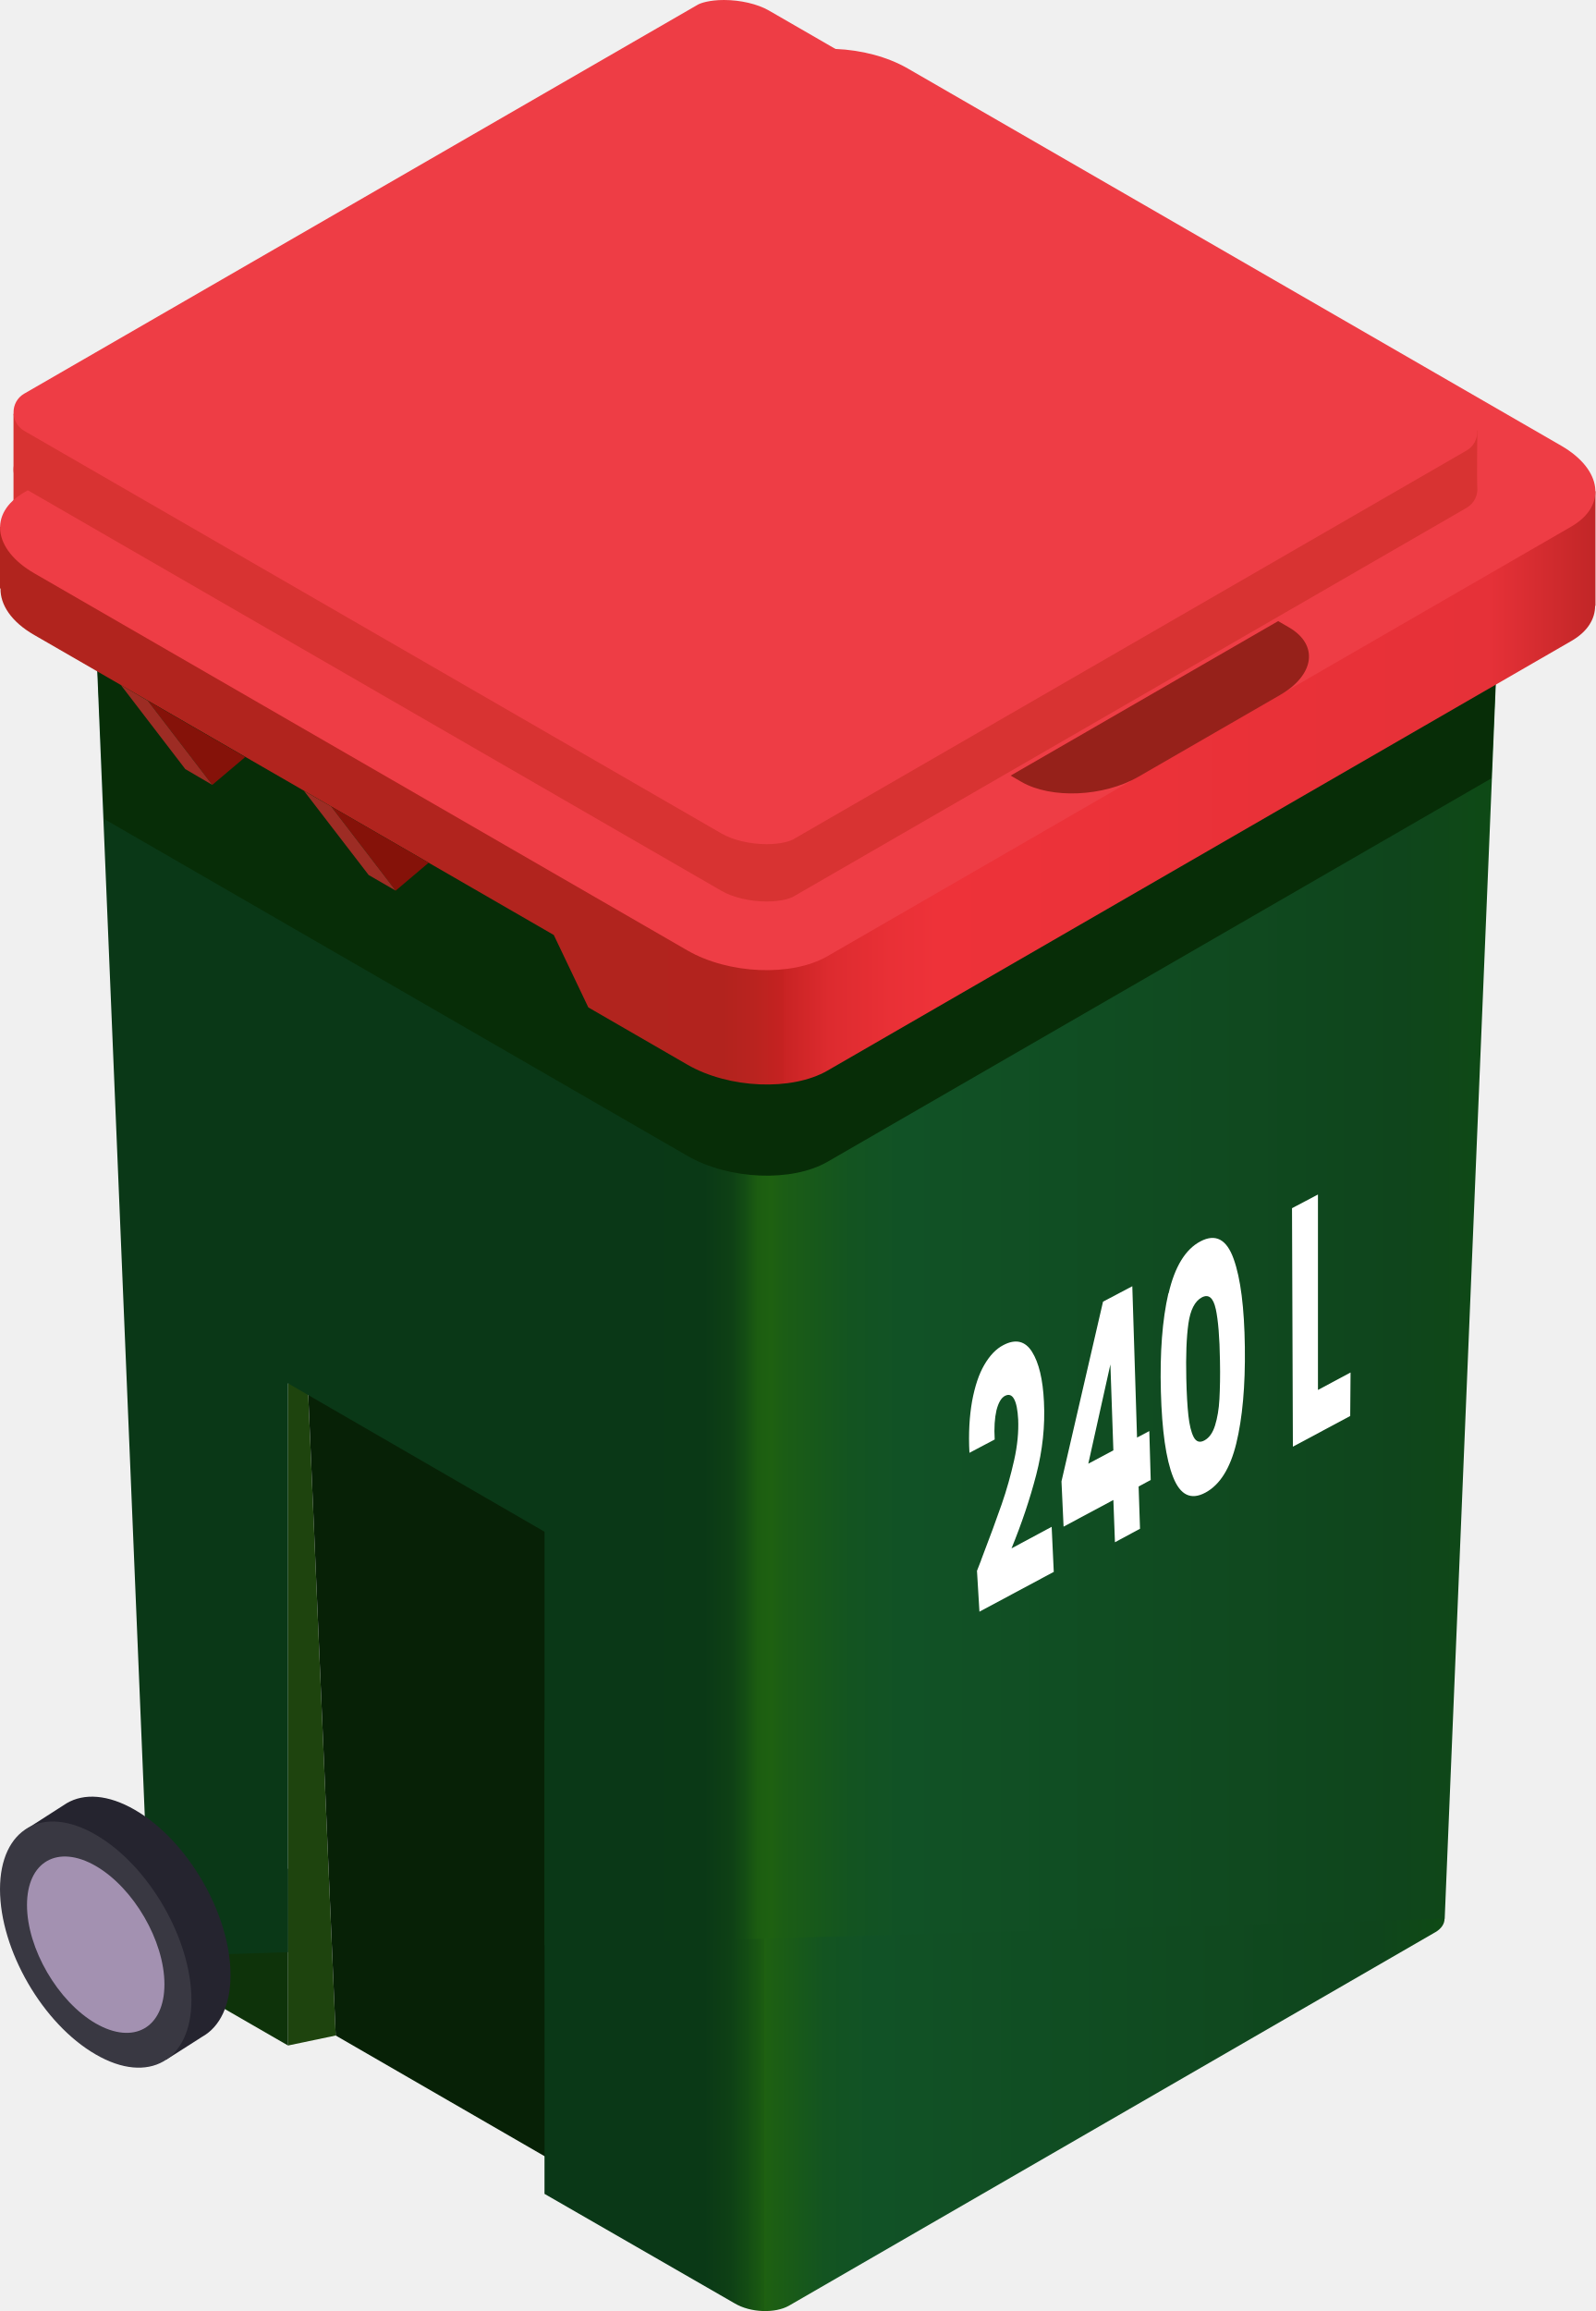
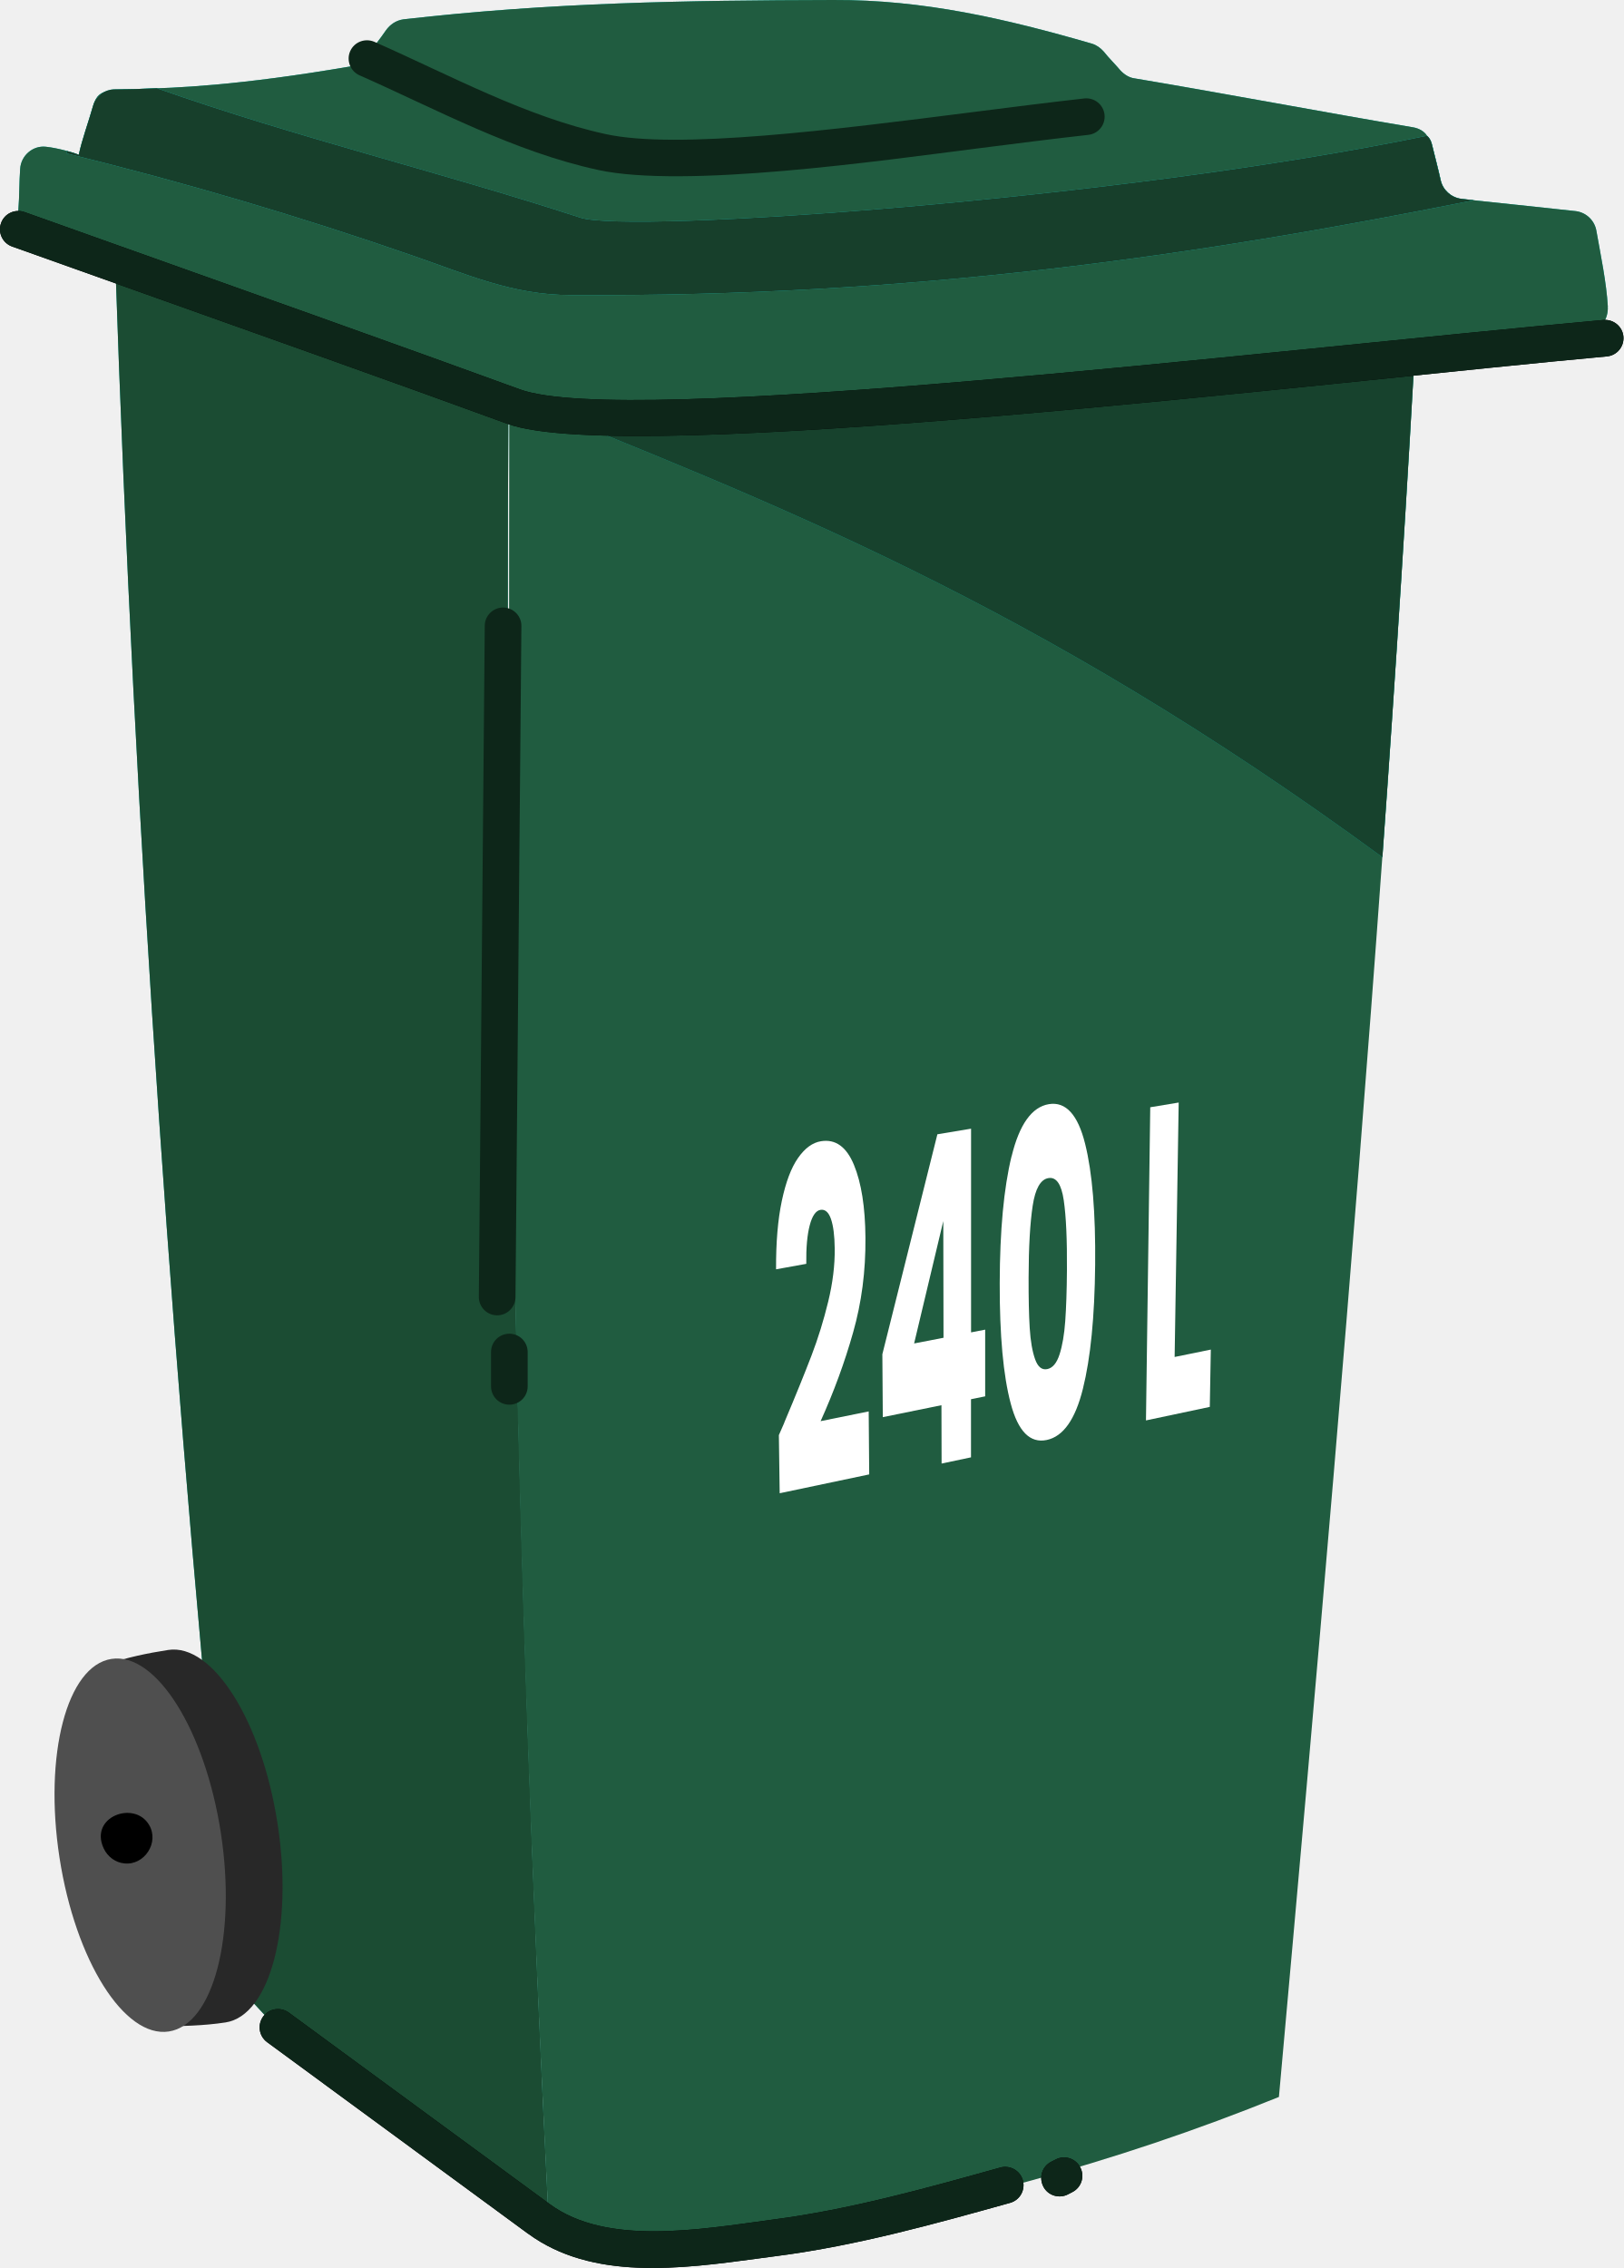
- <svg xmlns="http://www.w3.org/2000/svg" id="Layer_2" data-name="Layer 2" viewBox="0 0 91 131.79">
+ <svg xmlns="http://www.w3.org/2000/svg" id="Layer_2" data-name="Layer 2" viewBox="0 0 219.81 307.08">
  <defs>
    <style>
      .cls-1 {
-         fill: #072d07;
+         fill: #10af9c;
      }

      .cls-2 {
-         fill: #a391b1;
+         fill: #21cbbe;
      }

      .cls-3 {
-         fill: url(#linear-gradient-2);
+         fill: #15bcac;
      }

      .cls-4 {
-         fill: #1e440e;
+         fill: #1b4c33;
      }

      .cls-5 {
-         fill: #851209;
+         fill: #4f4f4f;
      }

      .cls-6 {
-         fill: #ee3d45;
+         fill: #fff;
      }

      .cls-7 {
-         fill: #393842;
+         fill: #0d2619;
      }

      .cls-8 {
-         fill: url(#linear-gradient);
+         fill: #205c40;
      }

      .cls-9 {
-         fill: #25242f;
+         fill: #173f2b;
      }

      .cls-10 {
-         fill: #9d2c24;
+         fill: #282828;
      }

      .cls-11 {
-         fill: #fff;
-       }
- 
-       .cls-12 {
-         fill: #0e330a;
-       }
- 
-       .cls-13 {
-         fill: #072106;
-       }
- 
-       .cls-14 {
-         fill: #96211a;
-       }
- 
-       .cls-15 {
-         fill: url(#_ÂÁ_Ï_ÌÌ_È_ËÂÌÚ_1185);
-       }
- 
-       .cls-16 {
-         fill: #d83332;
+         fill: #17422d;
      }
    </style>
-     <linearGradient id="linear-gradient" x1="4898.34" y1="110.47" x2="4849.59" y2="110.47" gradientTransform="translate(4933.62) rotate(-180) scale(1 -1)" gradientUnits="userSpaceOnUse">
-       <stop offset=".02" stop-color="#0a3817" />
-       <stop offset=".1" stop-color="#0a3916" />
-       <stop offset=".13" stop-color="#0e4015" />
-       <stop offset=".15" stop-color="#134c14" />
-       <stop offset=".17" stop-color="#1c5d11" />
-       <stop offset=".17" stop-color="#1e6111" />
-       <stop offset=".19" stop-color="#1b5d15" />
-       <stop offset=".24" stop-color="#135421" />
-       <stop offset=".3" stop-color="#115226" />
-       <stop offset=".89" stop-color="#0f451c" />
-       <stop offset=".99" stop-color="#0e4c12" />
-       <stop offset="1" stop-color="#0e4d11" />
-     </linearGradient>
-     <linearGradient id="linear-gradient-2" x1="4921.78" y1="69.8" x2="4845.29" y2="69.8" gradientTransform="translate(4933.62) rotate(-180) scale(1 -1)" gradientUnits="userSpaceOnUse">
-       <stop offset=".31" stop-color="#0a3817" />
-       <stop offset=".37" stop-color="#0a3916" />
-       <stop offset=".39" stop-color="#0e4015" />
-       <stop offset=".4" stop-color="#134c14" />
-       <stop offset=".41" stop-color="#1c5d11" />
-       <stop offset=".42" stop-color="#1e6111" />
-       <stop offset=".43" stop-color="#1b5d15" />
-       <stop offset=".48" stop-color="#135421" />
-       <stop offset=".52" stop-color="#115226" />
-       <stop offset=".89" stop-color="#0f451c" />
-       <stop offset=".99" stop-color="#0e4c12" />
-       <stop offset="1" stop-color="#0e4d11" />
-     </linearGradient>
-     <linearGradient id="_ÂÁ_Ï_ÌÌ_È_ËÂÌÚ_1185" data-name="¡ÂÁ˚ÏˇÌÌ˚È „‡‰ËÂÌÚ 1185" x1="4838.22" y1="35.58" x2="4925.69" y2="35.58" gradientTransform="translate(4933.62) rotate(-180) scale(1 -1)" gradientUnits="userSpaceOnUse">
-       <stop offset=".03" stop-color="#b42321" />
-       <stop offset=".05" stop-color="#c12627" />
-       <stop offset=".1" stop-color="#dc2e33" />
-       <stop offset=".12" stop-color="#e63138" />
-       <stop offset=".48" stop-color="#ee3239" />
-       <stop offset=".51" stop-color="#e93036" />
-       <stop offset=".55" stop-color="#dd2b2f" />
-       <stop offset=".58" stop-color="#c82323" />
-       <stop offset=".58" stop-color="#c62222" />
-       <stop offset=".58" stop-color="#c52221" />
-       <stop offset=".6" stop-color="#b9231f" />
-       <stop offset=".62" stop-color="#b2231e" />
-       <stop offset=".69" stop-color="#b1241e" />
-     </linearGradient>
  </defs>
  <g id="Layer_1-2" data-name="Layer 1">
    <g>
-       <g>
+       <g id="_44" data-name="44">
        <g>
          <g>
-             <polygon class="cls-4" points="16.43 116.65 19.15 116.08 17.55 78.75 16.43 78.89 16.43 116.65" />
-             <polygon class="cls-16" points=".77 23.59 .77 30.49 3.24 29.17 6.13 25.08 .77 23.59" />
-             <polygon class="cls-13" points="39.69 91.54 17.55 78.75 19.15 116.08 41.29 128.87 39.69 91.54" />
-             <path class="cls-8" d="M45.99,89.48l-14.93,8.63v27l10.84,6.24c.92.55,2.32.58,3.1.14l36.89-21.31c.34-.2.51-.48.51-.75,0-.38-.24-.75-.75-1.02l-32.56-18.82c-.92-.51-2.28-.58-3.1-.1Z" />
-             <path class="cls-12" d="M8.59,111.54v.03c0,.34.24.68.75.99l7.09,4.09v-10.09l-7.33,4.23c-.34.2-.51.48-.51.75Z" />
-             <polygon class="cls-3" points="5.21 30.14 8.59 111.54 8.59 111.57 16.43 111.33 16.43 78.89 31.06 87.35 31.06 110.92 82.41 109.42 85.78 28.02 5.21 30.14" />
-             <path class="cls-1" d="M5.54,37.39l13.19-7.61,55.08-1.44,11.67,6.74-.41,9.31-37.86,21.86c-2.04,1.18-5.63,1.03-7.99-.33L5.95,46.71l-.42-9.33Z" />
-             <path class="cls-15" d="M0,30.05l4.64-.1L43.8,10.1c2.04-1.18,5.63-1.03,7.99.33l30.79,17.77,8.43-.19v6.54h-.02c0,.75-.43,1.47-1.35,2l-42.43,24.5c-2.04,1.18-5.63,1.03-7.99-.33l-5.66-3.27-1.97-4.13L1.95,36.21c-1.31-.75-1.94-1.73-1.92-2.65H0v-3.52Z" />
-             <path class="cls-6" d="M47.2,54.53l42.43-24.5c2.04-1.18,1.78-3.25-.57-4.61L51.79,3.91c-2.35-1.36-5.95-1.51-7.99-.33L1.38,28.08c-2.04,1.18-1.78,3.25.57,4.61l37.26,21.51c2.35,1.36,5.95,1.51,7.99.33Z" />
-             <path class="cls-16" d="M43.73,51.41c.82,0,1.33-.17,1.51-.27l38.42-22.18c.44-.26.65-.72.61-1.17-.03-.37,0-3.23,0-3.23L43.86,3.87c-.64-.37-1.62-.6-2.56-.6-.82,0-1.33.17-1.5.27L1.38,25.72c-.81.47-.81,1.65,0,2.12l.21.12,39.58,22.85c.64.37,1.62.6,2.56.6Z" />
-             <path class="cls-6" d="M43.73,48.14c.82,0,1.33-.17,1.51-.27l38.42-22.18c.81-.47.81-1.65,0-2.12L43.86.6c-.64-.37-1.62-.6-2.56-.6-.82,0-1.33.17-1.5.27L1.38,22.45c-.81.47-.81,1.65,0,2.12l39.79,22.97c.64.37,1.62.6,2.56.6Z" />
-             <path class="cls-14" d="M64.95,44.29l8.06-4.65c1.99-1.15,2.22-2.87.52-3.86l-.62-.36-15.26,8.81.62.36c1.7.98,4.69.85,6.68-.3Z" />
+             <path class="cls-1" d="M69,34.86c-17.93-2.18-35.81-3.23-53.41.2,2.62,77.81,7.95,155.54,15.96,232.98,7.05,8.35,15.35,15.65,24.49,21.65,6.12,4.01,11.72,8.64,18.27,11.49-4.49-88.69-6.25-177.51-5.31-266.31Z" />
+             <path class="cls-4" d="M69,34.86c-17.93-2.18-35.81-3.23-53.41.2,2.62,77.81,7.95,155.54,15.96,232.98,7.05,8.35,15.35,15.65,24.49,21.65,6.12,4.01,11.72,8.64,18.27,11.49-4.49-88.69-6.25-177.51-5.31-266.31Z" />
          </g>
-           <polygon class="cls-5" points="8.43 39.96 12.11 44.76 13.99 43.17 8.43 39.96" />
-           <polygon class="cls-5" points="18.89 45.99 22.57 50.79 24.45 49.2 18.89 45.99" />
-           <polygon class="cls-10" points="6.89 39.06 10.57 43.86 12.11 44.76 8.43 39.96 6.89 39.06" />
-           <polygon class="cls-10" points="17.34 45.1 21.03 49.9 22.57 50.79 18.89 45.99 17.34 45.1" />
+           <path class="cls-8" d="M191.9,41.12c-1.36,24.99-2.95,49.98-4.75,74.93-4.02,55.99-8.96,111.88-14,167.87-22.23,9.01-45.58,15.31-69.31,18.79-10.43,1.57-20.43,2.4-29.54-1.55-6.23-123.4-5.33-194.48-5.33-266.29,39.85,4.87,53.11,10.21,122.92,6.25Z" />
+           <g>
+             <path class="cls-1" d="M68.93,42.14c10.32-1.36,20.68-2.32,31.05-3,32.07,4.24,56.32,4.01,91.93,1.99-1.36,24.99-2.95,49.98-4.75,74.93-47.45-34.8-83.42-48.3-118.32-62.48l.1-11.43Z" />
+             <path class="cls-11" d="M68.93,42.14c10.32-1.36,20.68-2.32,31.05-3,32.07,4.24,56.32,4.01,91.93,1.99-1.36,24.99-2.95,49.98-4.75,74.93-47.45-34.8-83.42-48.3-118.32-62.48l.1-11.43Z" />
+           </g>
+           <g>
+             <path class="cls-3" d="M217.67,41.51c.1,1.6-.87,3.15-2.42,3.44-46.74,7.51-75.36,9.98-113.43,10.61-40.5.56-37.34-3.04-97.25-24.02-1.31-.48-2.23-1.79-2.08-3.2.15-1.79.1-3.63.24-5.47.1-1.79,1.7-3.2,3.49-3,1.61.17,3.73.78,4.46,1.11.44-2.08,1.31-4.41,1.94-6.64,1.24-4.34,3.86-.01,35.02-5.38.87-.15,1.65-.68,2.13-1.45.82-1.21,1.65-2.18,2.47-3.39.58-.82,1.4-1.36,2.37-1.5C74.5.34,92.66.05,112.81,0c12.25-.05,23.3,2.52,35.02,5.91.63.19,1.16.58,1.6,1.07.73.92,1.5,1.65,2.23,2.52.53.58,1.21,1.02,1.94,1.11,12.69,2.13,25.09,4.5,37.78,6.64.77.15,1.45.53,1.84,1.16.39.34.58.78.68,1.26.39,1.6.82,3.2,1.16,4.75.29,1.31,1.4,2.33,2.76,2.52.5.04,14.96,1.58,15.55,1.65,1.4.19,2.52,1.26,2.76,2.66.58,3.29,1.36,6.97,1.55,10.27Z" />
+             <path class="cls-8" d="M217.67,41.51c.1,1.6-.87,3.15-2.42,3.44-46.74,7.51-75.36,9.98-113.43,10.61-40.5.56-37.34-3.04-97.25-24.02-1.31-.48-2.23-1.79-2.08-3.2.15-1.79.1-3.63.24-5.47.1-1.79,1.7-3.2,3.49-3,1.61.17,3.73.78,4.46,1.11.44-2.08,1.31-4.41,1.94-6.64,1.24-4.34,3.86-.01,35.02-5.38.87-.15,1.65-.68,2.13-1.45.82-1.21,1.65-2.18,2.47-3.39.58-.82,1.4-1.36,2.37-1.5C74.5.34,92.66.05,112.81,0c12.25-.05,23.3,2.52,35.02,5.91.63.19,1.16.58,1.6,1.07.73.92,1.5,1.65,2.23,2.52.53.58,1.21,1.02,1.94,1.11,12.69,2.13,25.09,4.5,37.78,6.64.77.15,1.45.53,1.84,1.16.39.34.58.78.68,1.26.39,1.6.82,3.2,1.16,4.75.29,1.31,1.4,2.33,2.76,2.52.5.04,14.96,1.58,15.55,1.65,1.4.19,2.52,1.26,2.76,2.66.58,3.29,1.36,6.97,1.55,10.27Z" />
+           </g>
+           <path class="cls-10" d="M14.48,225.3c2.83-.89,5.36-1.45,8.29-1.9,6.03-.93,12.67,9.61,14.81,23.53,2.15,13.93-1,25.97-7.04,26.9-3.04.47-5.9.47-8.97.6-4.63-12.66-7.66-26.08-8.7-39.53-.26-3.29.97-6.38,1.61-9.61Z" />
+           <ellipse class="cls-5" cx="18.99" cy="249.83" rx="11.05" ry="25.52" transform="translate(-37.84 5.81) rotate(-8.76)" />
+           <g>
+             <path class="cls-2" d="M199.5,27.12c-37.73,7.55-75.93,13.11-122.2,12.83-7.94,0-14.09-2.81-21.55-5.38-15.35-5.33-30.95-9.93-46.74-13.8v-.34c.58.15,1.11.29,1.65.53.44-2.08,1.31-4.41,1.94-6.64.39-1.36,1.6-2.23,3-2.23,1.89,0,3.78-.05,5.62-.15,18.89,6.68,38.21,11.28,57.34,17.53,6.59,2.18,72.55-2.37,114.64-11.09.39.34.58.78.68,1.26.39,1.6.82,3.2,1.16,4.75.29,1.31,1.4,2.33,2.76,2.52.58.05,1.16.15,1.7.19Z" />
+             <path class="cls-9" d="M199.5,27.12c-37.73,7.55-75.93,13.11-122.2,12.83-7.94,0-14.09-2.81-21.55-5.38-15.35-5.33-30.95-9.93-46.74-13.8v-.34c.58.15,1.11.29,1.65.53.44-2.08,1.31-4.41,1.94-6.64.39-1.36,1.6-2.23,3-2.23,1.89,0,3.78-.05,5.62-.15,18.89,6.68,38.21,11.28,57.34,17.53,6.59,2.18,72.55-2.37,114.64-11.09.39.34.58.78.68,1.26.39,1.6.82,3.2,1.16,4.75.29,1.31,1.4,2.33,2.76,2.52.58.05,1.16.15,1.7.19Z" />
+           </g>
+           <path d="M16.84,252.3c-1.19-.11-2.27-.89-2.8-2.03-2-4.29,4.15-6.55,6.14-3.19,1.43,2.39-.64,5.52-3.34,5.22Z" />
+           <g>
+             <path d="M71.5,302.44l-35.34-25.94c-1.1-.81-1.34-2.36-.53-3.47.81-1.1,2.36-1.34,3.47-.53l35.34,25.94c7.7,5.65,20.13,3.45,30.23,2.08,10.39-1.35,20.74-4.24,30.75-7.04,1.32-.37,2.69.4,3.06,1.72.37,1.32-.4,2.69-1.72,3.06-10.18,2.84-20.7,5.78-31.45,7.18l-2.54.34c-10.7,1.45-22.59,3.02-31.26-3.34Z" />
+             <path class="cls-7" d="M71.5,302.44l-35.34-25.94c-1.1-.81-1.34-2.36-.53-3.47.81-1.1,2.36-1.34,3.47-.53l35.34,25.94c7.7,5.65,20.13,3.45,30.23,2.08,10.39-1.35,20.74-4.24,30.75-7.04,1.32-.37,2.69.4,3.06,1.72.37,1.32-.4,2.69-1.72,3.06-10.18,2.84-20.7,5.78-31.45,7.18l-2.54.34c-10.7,1.45-22.59,3.02-31.26-3.34Z" />
+           </g>
+           <g>
+             <path d="M141.25,296.04c-.63-1.22-.16-2.71,1.06-3.34l.63-.32c1.22-.63,2.71-.13,3.33,1.1.62,1.22.13,2.71-1.1,3.33l-.58.3c-1.2.62-2.71.17-3.34-1.06Z" />
+             <path class="cls-7" d="M141.25,296.04c-.63-1.22-.16-2.71,1.06-3.34l.63-.32c1.22-.63,2.71-.13,3.33,1.1.62,1.22.13,2.71-1.1,3.33l-.58.3c-1.2.62-2.71.17-3.34-1.06Z" />
+           </g>
+           <g>
+             <path d="M68.69,57.38c-15.74-5.75-30.81-11.1-67.05-24-1.29-.46-1.96-1.88-1.5-3.17.46-1.3,1.89-1.96,3.17-1.5,34.05,12.12,51.11,18.19,67.08,24.01,14.29,5.23,99.65-5.13,146.71-9.4,1.34-.11,2.57.88,2.69,2.25.12,1.36-.88,2.57-2.25,2.69-37.11,3.36-132.58,15.06-148.86,9.12Z" />
+             <path class="cls-7" d="M68.69,57.38c-15.74-5.75-30.81-11.1-67.05-24-1.29-.46-1.96-1.88-1.5-3.17.46-1.3,1.89-1.96,3.17-1.5,34.05,12.12,51.11,18.19,67.08,24.01,14.29,5.23,99.65-5.13,146.71-9.4,1.34-.11,2.57.88,2.69,2.25.12,1.36-.88,2.57-2.25,2.69-37.11,3.36-132.58,15.06-148.86,9.12Z" />
+           </g>
+           <path class="cls-7" d="M80.98,23.01c-11.47-2.49-21.9-8.22-32.3-12.81-1.25-.55-1.82-2.02-1.27-3.27.55-1.25,2.01-1.81,3.27-1.27,10.3,4.55,20.54,10.16,31.34,12.5,9.7,2.11,30.89-.59,49.6-2.97,5.31-.68,10.47-1.33,15.18-1.86,1.36-.15,2.59.83,2.74,2.19.15,1.36-.83,2.59-2.19,2.74-4.69.52-9.82,1.18-15.1,1.85-12.93,1.64-39.52,5.45-51.28,2.9Z" />
        </g>
-         <g>
-           <g>
-             <path class="cls-9" d="M13.15,112.63c0-3.46-2.44-7.68-5.46-9.42-1.52-.88-2.89-.96-3.88-.38h0s-2.37,1.52-2.37,1.52l8.04,13.11,2.07-1.32h0c.99-.56,1.6-1.78,1.6-3.51Z" />
-             <path class="cls-7" d="M10.92,114.05c0,3.46-2.45,4.86-5.46,3.11-3.02-1.74-5.46-5.96-5.46-9.42s2.45-4.86,5.46-3.11c3.02,1.74,5.46,5.96,5.46,9.42Z" />
-           </g>
-           <path class="cls-2" d="M9.38,113.16c0,2.48-1.75,3.48-3.92,2.23-2.16-1.25-3.92-4.27-3.92-6.75s1.75-3.48,3.92-2.23c2.16,1.25,3.92,4.27,3.92,6.75Z" />
-         </g>
+         <path class="cls-7" d="M67.31,178.09h-.02c-1.37-.01-2.47-1.13-2.46-2.5l.8-90.87c.01-1.36,1.12-2.46,2.48-2.46h.02c1.37.01,2.47,1.13,2.46,2.5l-.8,90.87c-.01,1.36-1.12,2.46-2.48,2.46Z" />
+         <path class="cls-7" d="M68.96,190.19c-1.37,0-2.48-1.11-2.48-2.48v-4.65c0-1.37,1.11-2.48,2.48-2.48s2.48,1.11,2.48,2.48v4.65c0,1.37-1.11,2.48-2.48,2.48Z" />
      </g>
      <g>
-         <path class="cls-11" d="M55.96,88.98c.5-1.3.89-2.37,1.18-3.2s.52-1.67.71-2.51c.19-.85.26-1.62.23-2.32-.03-.53-.1-.92-.23-1.16-.13-.24-.3-.3-.52-.19s-.38.4-.49.83c-.1.44-.14.99-.1,1.66l-1.44.76c-.06-1.1,0-2.08.15-2.94.16-.86.39-1.55.7-2.08.31-.53.67-.91,1.08-1.12.7-.37,1.25-.24,1.64.38.39.62.62,1.57.68,2.85.07,1.38-.08,2.77-.44,4.16s-.83,2.78-1.41,4.2l2.29-1.23.12,2.57-4.24,2.27-.14-2.33c.17-.44.25-.64.24-.6Z" />
-         <path class="cls-11" d="M60.67,87.07l-.12-2.59,2.37-10.25,1.67-.88.27,8.63.7-.37.08,2.79-.69.37.08,2.41-1.43.77-.09-2.41-2.84,1.52ZM63.34,77.81l-1.26,5.66,1.43-.76-.17-4.9Z" />
-         <path class="cls-11" d="M66.66,73.76c.35-1.52.96-2.52,1.82-2.97s1.49-.12,1.89,1c.4,1.11.61,2.79.64,5.03.03,2.23-.14,4.06-.49,5.5-.35,1.43-.94,2.36-1.76,2.8s-1.43.15-1.84-.88-.64-2.66-.7-4.88.08-4.1.43-5.61ZM69.35,74.65c-.14-.65-.41-.87-.8-.66s-.65.71-.76,1.49c-.11.78-.15,1.83-.12,3.13.02.87.06,1.58.12,2.12s.16.95.3,1.22c.14.27.35.34.62.19s.47-.43.6-.85c.13-.42.22-.92.25-1.51s.05-1.32.03-2.2c-.02-1.31-.1-2.29-.24-2.94Z" />
-         <path class="cls-11" d="M75.17,79.27l1.87-1-.02,2.48-3.27,1.75-.05-13.6,1.48-.78v11.15Z" />
+         <path class="cls-6" d="M106.19,192.59c1.56-3.69,2.78-6.71,3.68-9.06.9-2.35,1.65-4.79,2.26-7.3.61-2.52.91-4.92.88-7.2-.02-1.74-.19-3.07-.51-3.99-.32-.92-.8-1.33-1.42-1.23-.63.11-1.11.8-1.45,2.08-.34,1.28-.5,3.02-.47,5.23l-4.09.74c-.02-3.63.24-6.73.78-9.27.54-2.55,1.27-4.49,2.2-5.81.92-1.32,1.96-2.08,3.1-2.26,1.96-.32,3.45.75,4.46,3.19,1.01,2.44,1.53,5.73,1.56,9.88.04,4.51-.52,8.78-1.67,12.82-1.14,4.04-2.61,8.04-4.4,12.01l6.51-1.32.07,8.53-12.12,2.55-.11-7.87c.54-1.23.79-1.8.74-1.71Z" />
+         <path class="cls-6" d="M119.52,191.88l-.06-8.52,7.45-29.78,4.56-.76v27.58s1.91-.37,1.91-.37v9.03s-1.92.39-1.92.39v7.87s-3.98.84-3.98.84l-.02-7.9-7.95,1.62ZM127.71,165.33l-3.95,16.57,3.98-.77-.03-15.8Z" />
+         <path class="cls-6" d="M136.96,156.56c1.05-4.32,2.74-6.68,5.04-7.06,2.29-.38,3.93,1.42,4.91,5.36.98,3.91,1.43,9.39,1.36,16.4-.07,7.04-.62,12.62-1.66,16.78-1.03,4.15-2.66,6.46-4.9,6.93-2.25.47-3.87-1.16-4.87-4.93-1.01-3.79-1.51-9.23-1.49-16.35.02-7.1.55-12.82,1.6-17.13ZM144.02,162.52c-.32-2.19-1.01-3.19-2.08-3.01s-1.78,1.44-2.13,3.76c-.35,2.32-.54,5.55-.55,9.69-.01,2.78.04,5.06.15,6.85.11,1.78.36,3.19.73,4.23.37,1.04.92,1.48,1.65,1.33s1.28-.81,1.66-1.99c.38-1.18.64-2.68.77-4.5.13-1.82.21-4.12.23-6.89.03-4.13-.11-7.28-.43-9.47Z" />
+         <path class="cls-6" d="M159.03,183.73l4.9-1-.14,7.76-8.64,1.83.58-42.4,3.85-.64-.55,34.46Z" />
      </g>
    </g>
  </g>
</svg>
